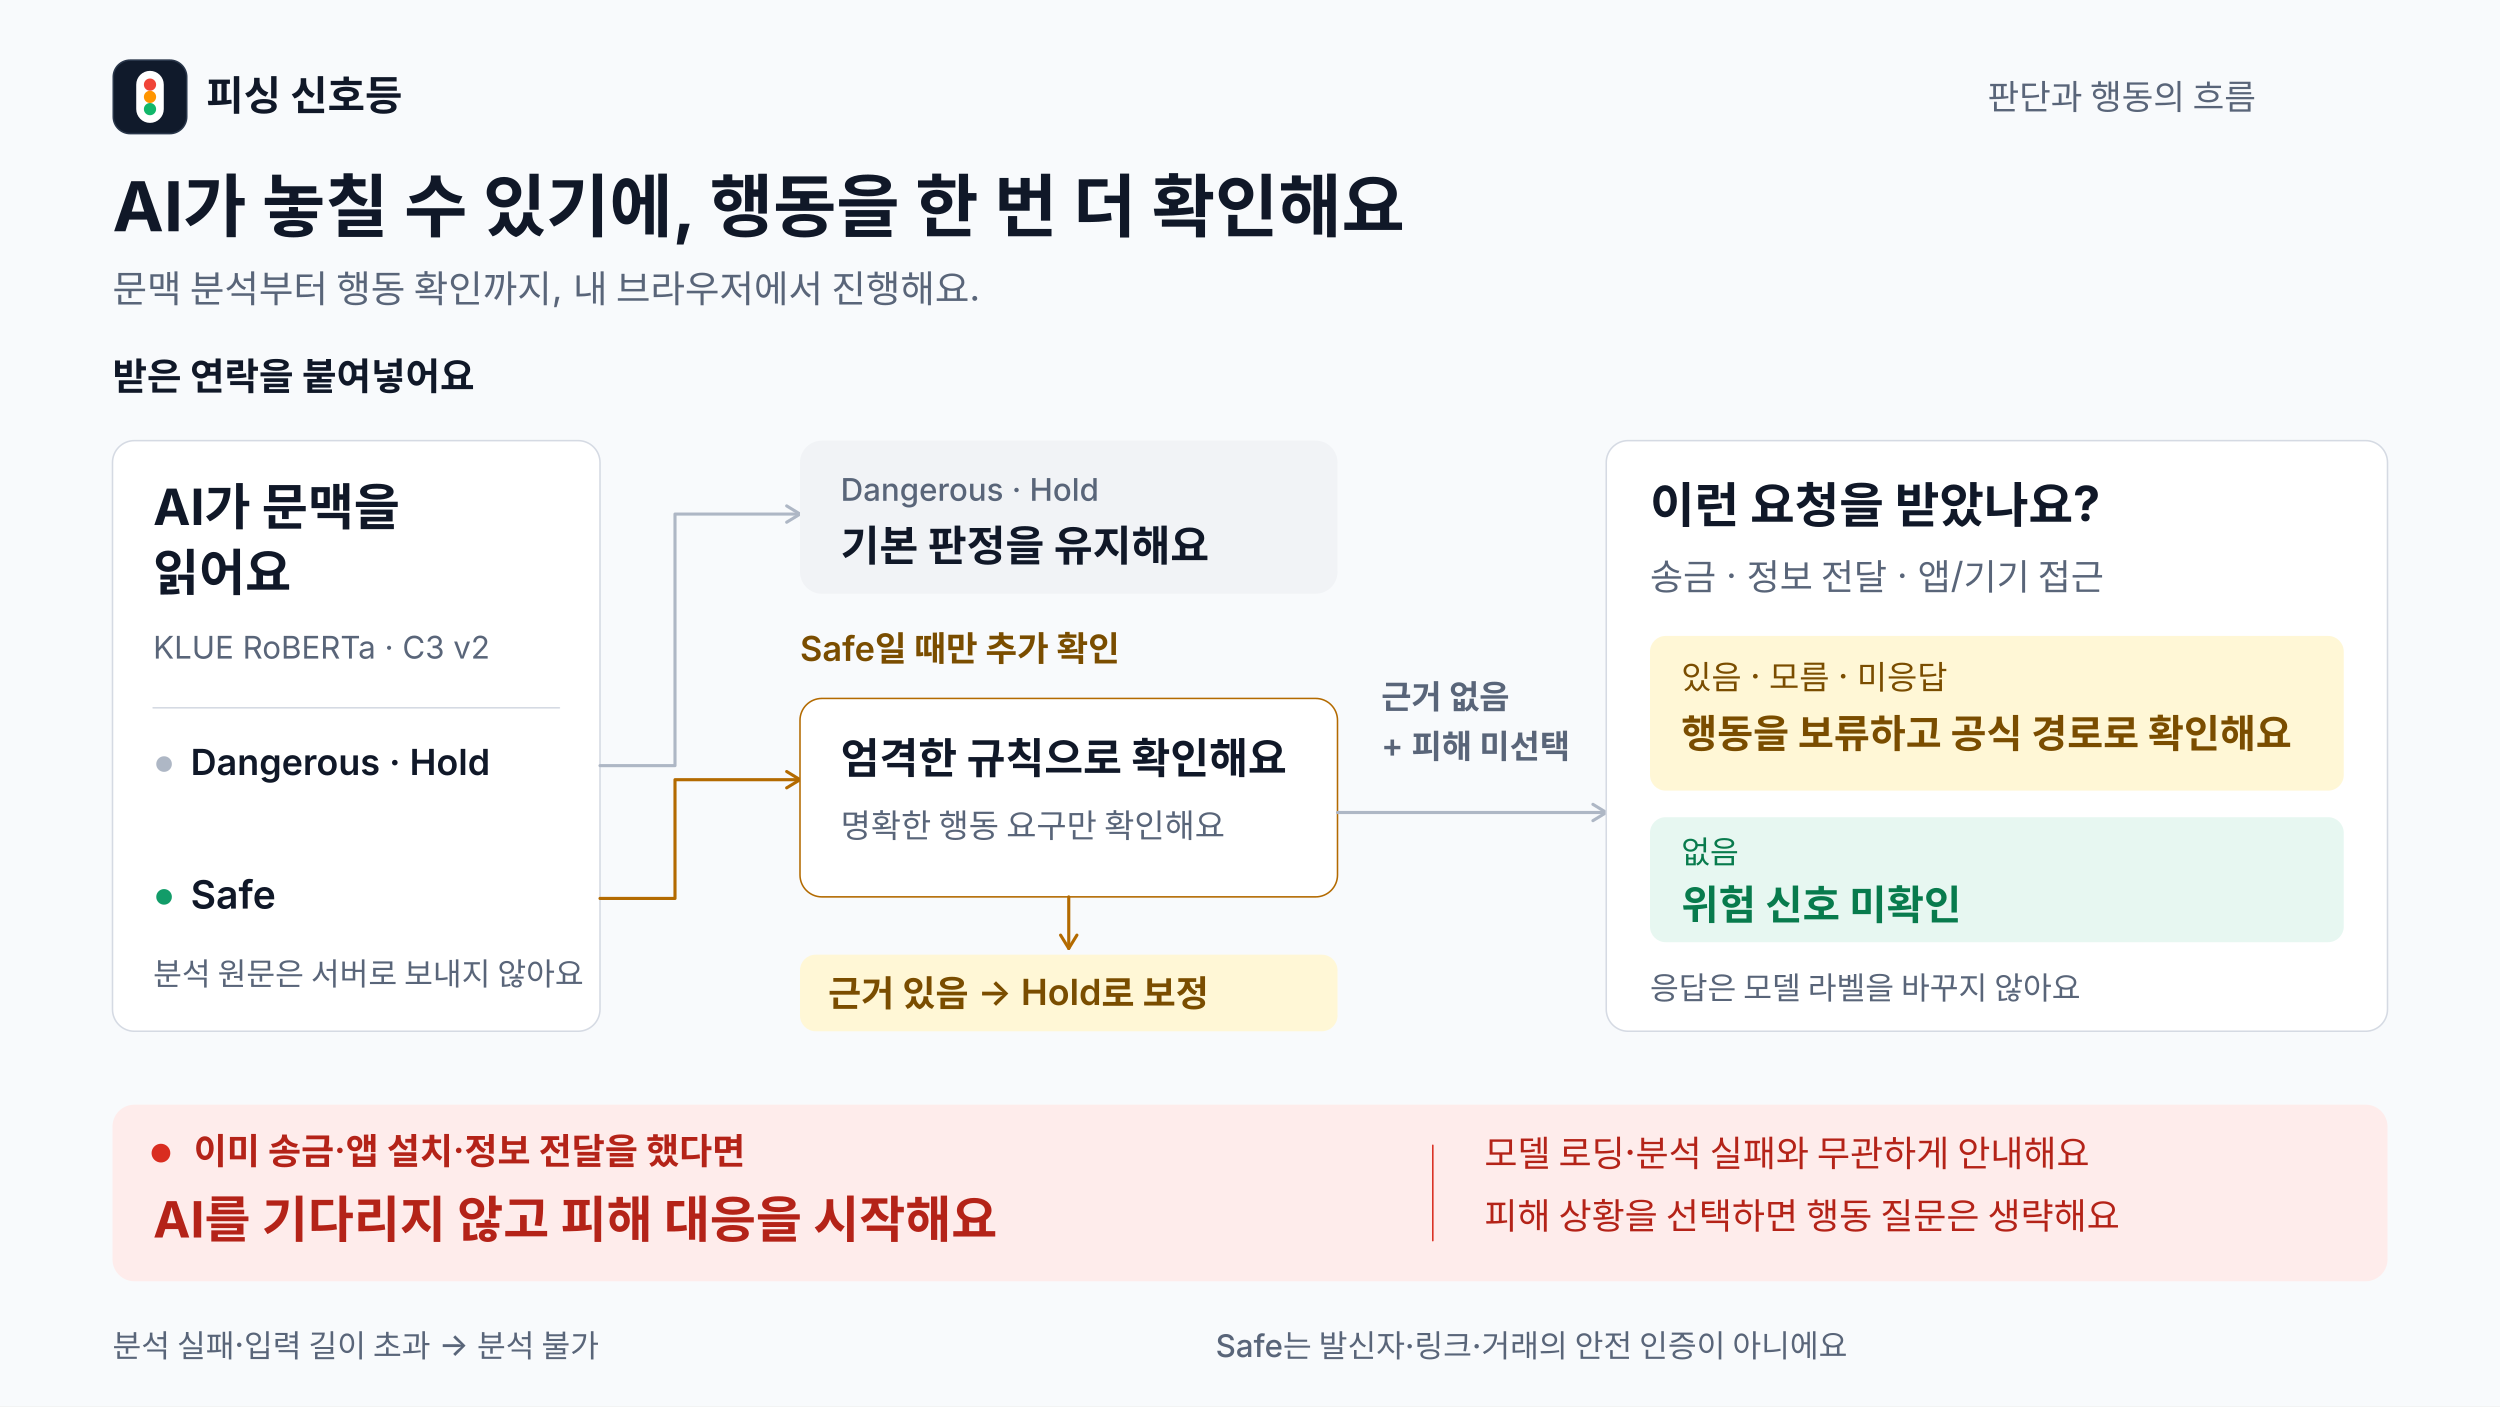
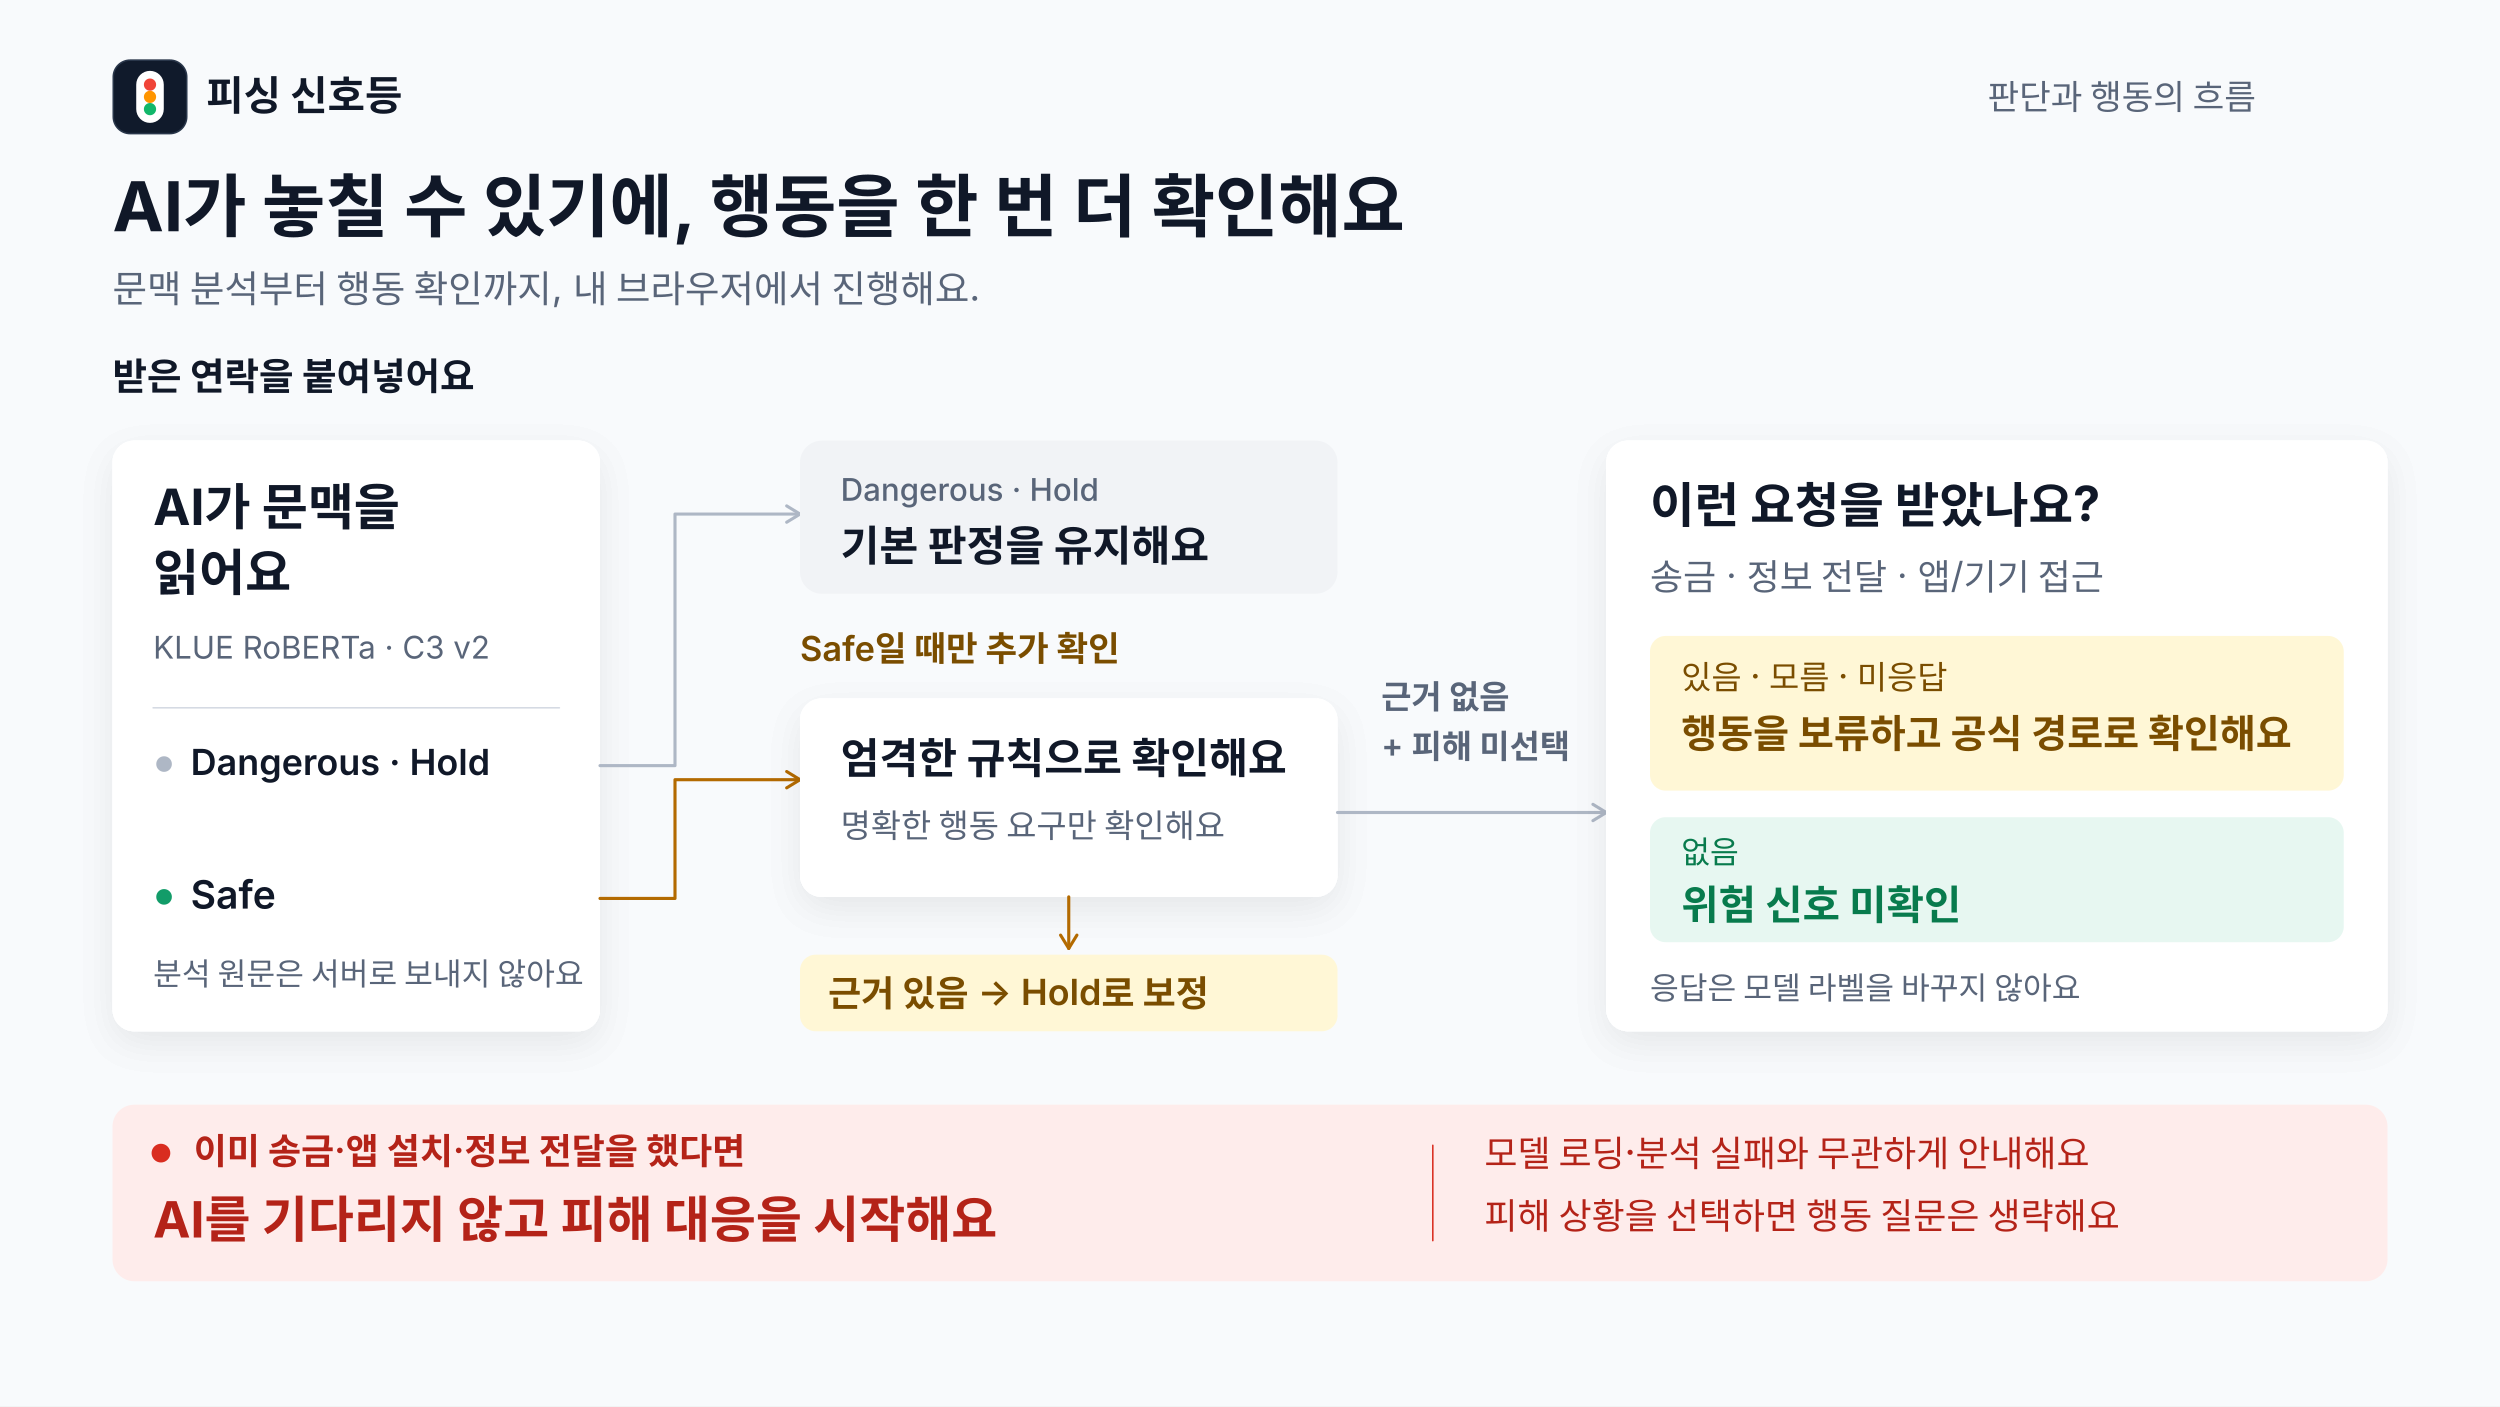
<svg xmlns="http://www.w3.org/2000/svg" width="1600" height="900" viewBox="0 0 1600 900" role="img" aria-labelledby="title desc">
+   <defs>
+     <filter id="helper-shadow" x="-20%" y="-20%" width="140%" height="160%" color-interpolation-filters="sRGB">
+       <feDropShadow in="SourceGraphic" dx="0" dy="1" stdDeviation="1" flood-color="rgb(16 24 40)" flood-opacity="0.04" result="shadow1" />
+       <feDropShadow in="SourceGraphic" dx="0" dy="8" stdDeviation="12" flood-color="rgb(16 24 40)" flood-opacity="0.04" result="shadow2" />
+       <feMerge>
+         <feMergeNode in="shadow2" />
+         <feMergeNode in="shadow1" />
+         <feMergeNode in="SourceGraphic" />
+       </feMerge>
+     </filter>
+   </defs>
  <rect width="1600" height="900" fill="#f8fafc" />
  <rect x="72.49" y="38.49" width="47.02" height="47.02" rx="10.776" fill="#101A2B" stroke="#29364A" stroke-width="1" />
  <rect x="87.184" y="45.347" width="17.633" height="33.306" rx="8.816" fill="white" stroke="none" stroke-width="1" />
  <circle cx="96.0" cy="54.163" r="3.918" fill="#F04438" />
  <circle cx="96.0" cy="62.0" r="3.918" fill="#FF9500" />
  <circle cx="96.0" cy="69.837" r="3.918" fill="#12B76A" />
  <text x="132" y="70.5" font-family="&quot;Noto Sans KR&quot;, -apple-system, BlinkMacSystemFont, &quot;Apple SD Gothic Neo&quot;, &quot;Segoe UI&quot;, sans-serif" font-size="26" font-weight="700" fill="#101828">피싱 신호등</text>
  <text x="1272" y="70.0" font-family="&quot;Noto Sans KR&quot;, -apple-system, BlinkMacSystemFont, &quot;Apple SD Gothic Neo&quot;, &quot;Segoe UI&quot;, sans-serif" font-size="22" font-weight="500" fill="#596579">판단과 행동의 흐름</text>
  <text x="72" y="148.0" font-family="&quot;Noto Sans KR&quot;, -apple-system, BlinkMacSystemFont, &quot;Apple SD Gothic Neo&quot;, &quot;Segoe UI&quot;, sans-serif" font-size="44" font-weight="700" fill="#101828">AI가 놓칠 수 있기에, 행동을 한 번 더 확인해요</text>
  <text x="72" y="193.5" font-family="&quot;Noto Sans KR&quot;, -apple-system, BlinkMacSystemFont, &quot;Apple SD Gothic Neo&quot;, &quot;Segoe UI&quot;, sans-serif" font-size="24" font-weight="400" fill="#596579">문맥 분석부터 행동 확인까지, 내 브라우저에서 진행해요.</text>
  <text x="72" y="249.5" font-family="&quot;Noto Sans KR&quot;, -apple-system, BlinkMacSystemFont, &quot;Apple SD Gothic Neo&quot;, &quot;Segoe UI&quot;, sans-serif" font-size="24" font-weight="600" fill="#101828">받은 연락을 붙여넣어요</text>
-   <rect x="72" y="282" width="312" height="378" rx="14.0" fill="#ffffff" stroke="#d5dae3" stroke-width="1" />
+   <rect x="72" y="282" width="312" height="378" rx="14.0" fill="#ffffff" stroke="none" stroke-width="1" filter="url(#helper-shadow)" />
  <text x="98" y="336.0" font-family="&quot;Noto Sans KR&quot;, -apple-system, BlinkMacSystemFont, &quot;Apple SD Gothic Neo&quot;, &quot;Segoe UI&quot;, sans-serif" font-size="32" font-weight="700" fill="#101828">AI가 문맥을</text>
  <text x="98" y="378.0" font-family="&quot;Noto Sans KR&quot;, -apple-system, BlinkMacSystemFont, &quot;Apple SD Gothic Neo&quot;, &quot;Segoe UI&quot;, sans-serif" font-size="32" font-weight="700" fill="#101828">읽어요</text>
  <text x="98" y="421.5" font-family="&quot;Noto Sans KR&quot;, -apple-system, BlinkMacSystemFont, &quot;Apple SD Gothic Neo&quot;, &quot;Segoe UI&quot;, sans-serif" font-size="20" font-weight="400" fill="#596579">KLUE RoBERTa · C3 v2</text>
  <polyline points="98,453 358,453" fill="none" stroke="#d5dae3" stroke-width="1" stroke-linecap="round" stroke-linejoin="round" />
  <circle cx="105" cy="489" r="5" fill="#aeb7c5" />
  <text x="122" y="496.0" font-family="&quot;Noto Sans KR&quot;, -apple-system, BlinkMacSystemFont, &quot;Apple SD Gothic Neo&quot;, &quot;Segoe UI&quot;, sans-serif" font-size="23" font-weight="600" fill="#101828">Dangerous · Hold</text>
  <circle cx="105" cy="574" r="5" fill="#129c69" />
  <text x="122" y="581.5" font-family="&quot;Noto Sans KR&quot;, -apple-system, BlinkMacSystemFont, &quot;Apple SD Gothic Neo&quot;, &quot;Segoe UI&quot;, sans-serif" font-size="25" font-weight="600" fill="#101828">Safe</text>
  <text x="98" y="630.5" font-family="&quot;Noto Sans KR&quot;, -apple-system, BlinkMacSystemFont, &quot;Apple SD Gothic Neo&quot;, &quot;Segoe UI&quot;, sans-serif" font-size="20" font-weight="400" fill="#596579">분석 원문은 서버로 보내지 않아요</text>
  <polyline points="384,490 432,490 432,329 512,329" fill="none" stroke="#aeb7c5" stroke-width="2" stroke-linecap="round" stroke-linejoin="round" />
  <polyline points="503.475,334.227 512,329 503.475,323.773" fill="none" stroke="#aeb7c5" stroke-width="2" stroke-linecap="round" stroke-linejoin="round" />
  <rect x="512" y="282" width="344" height="98" rx="14" fill="#f1f3f6" stroke="none" stroke-width="1" />
  <text x="538" y="320.5" font-family="&quot;Noto Sans KR&quot;, -apple-system, BlinkMacSystemFont, &quot;Apple SD Gothic Neo&quot;, &quot;Segoe UI&quot;, sans-serif" font-size="20" font-weight="500" fill="#596579">Dangerous · Hold</text>
  <text x="538" y="359.0" font-family="&quot;Noto Sans KR&quot;, -apple-system, BlinkMacSystemFont, &quot;Apple SD Gothic Neo&quot;, &quot;Segoe UI&quot;, sans-serif" font-size="27" font-weight="600" fill="#101828">기본 판정을 유지해요</text>
  <polyline points="384,575 432,575 432,499 512,499" fill="none" stroke="#b36a00" stroke-width="2" stroke-linecap="round" stroke-linejoin="round" />
  <polyline points="503.475,504.227 512,499 503.475,493.773" fill="none" stroke="#b36a00" stroke-width="2" stroke-linecap="round" stroke-linejoin="round" />
  <text x="512" y="423.0" font-family="&quot;Noto Sans KR&quot;, -apple-system, BlinkMacSystemFont, &quot;Apple SD Gothic Neo&quot;, &quot;Segoe UI&quot;, sans-serif" font-size="22" font-weight="600" fill="#7a4d00">Safe일 때만 추가 확인</text>
-   <rect x="512" y="447" width="344" height="127" rx="14.0" fill="#ffffff" stroke="#b36a00" stroke-width="1" />
+   <rect x="512" y="447" width="344" height="127" rx="14.0" fill="#ffffff" stroke="none" stroke-width="1" filter="url(#helper-shadow)" />
  <text x="538" y="495.0" font-family="&quot;Noto Sans KR&quot;, -apple-system, BlinkMacSystemFont, &quot;Apple SD Gothic Neo&quot;, &quot;Segoe UI&quot;, sans-serif" font-size="27" font-weight="700" fill="#101828">엄격한 규칙으로 확인해요</text>
  <text x="538" y="536.0" font-family="&quot;Noto Sans KR&quot;, -apple-system, BlinkMacSystemFont, &quot;Apple SD Gothic Neo&quot;, &quot;Segoe UI&quot;, sans-serif" font-size="21" font-weight="400" fill="#596579">명확한 행동 요구만 확인해요</text>
  <polyline points="684,574 684,607" fill="none" stroke="#b36a00" stroke-width="2" stroke-linecap="round" stroke-linejoin="round" />
  <polyline points="678.773,598.475 684,607 689.227,598.475" fill="none" stroke="#b36a00" stroke-width="2" stroke-linecap="round" stroke-linejoin="round" />
  <rect x="512" y="611" width="344" height="49" rx="10" fill="#fff7d6" stroke="none" stroke-width="1" />
  <text x="530" y="644.0" font-family="&quot;Noto Sans KR&quot;, -apple-system, BlinkMacSystemFont, &quot;Apple SD Gothic Neo&quot;, &quot;Segoe UI&quot;, sans-serif" font-size="23" font-weight="600" fill="#7a4d00">근거 있음 → Hold로 보정</text>
  <text x="884" y="453.5" font-family="&quot;Noto Sans KR&quot;, -apple-system, BlinkMacSystemFont, &quot;Apple SD Gothic Neo&quot;, &quot;Segoe UI&quot;, sans-serif" font-size="21" font-weight="600" fill="#596579">근거 없음</text>
  <text x="884" y="484.5" font-family="&quot;Noto Sans KR&quot;, -apple-system, BlinkMacSystemFont, &quot;Apple SD Gothic Neo&quot;, &quot;Segoe UI&quot;, sans-serif" font-size="21" font-weight="600" fill="#596579">+ 피해 미선택</text>
  <polyline points="856,520 1028,520" fill="none" stroke="#aeb7c5" stroke-width="2" stroke-linecap="round" stroke-linejoin="round" />
  <polyline points="1019.475,525.227 1028,520 1019.475,514.773" fill="none" stroke="#aeb7c5" stroke-width="2" stroke-linecap="round" stroke-linejoin="round" />
-   <rect x="1028" y="282" width="500" height="378" rx="14.0" fill="#ffffff" stroke="#d5dae3" stroke-width="1" />
+   <rect x="1028" y="282" width="500" height="378" rx="14.0" fill="#ffffff" stroke="none" stroke-width="1" filter="url(#helper-shadow)" />
  <text x="1056" y="334.5" font-family="&quot;Noto Sans KR&quot;, -apple-system, BlinkMacSystemFont, &quot;Apple SD Gothic Neo&quot;, &quot;Segoe UI&quot;, sans-serif" font-size="31" font-weight="700" fill="#101828">이런 요청을 받았나요?</text>
  <text x="1056" y="377.5" font-family="&quot;Noto Sans KR&quot;, -apple-system, BlinkMacSystemFont, &quot;Apple SD Gothic Neo&quot;, &quot;Segoe UI&quot;, sans-serif" font-size="23" font-weight="400" fill="#596579">송금 · 정보 전달 · 앱/기기 접근</text>
  <rect x="1056" y="407" width="444" height="99" rx="10" fill="#fff7d6" stroke="none" stroke-width="1" />
  <text x="1076" y="441.0" font-family="&quot;Noto Sans KR&quot;, -apple-system, BlinkMacSystemFont, &quot;Apple SD Gothic Neo&quot;, &quot;Segoe UI&quot;, sans-serif" font-size="21" font-weight="500" fill="#7a4d00">있음 · 모름 · 미응답</text>
  <text x="1076" y="478.5" font-family="&quot;Noto Sans KR&quot;, -apple-system, BlinkMacSystemFont, &quot;Apple SD Gothic Neo&quot;, &quot;Segoe UI&quot;, sans-serif" font-size="25" font-weight="600" fill="#7a4d00">행동을 보류하고 공식 경로로 확인해요</text>
  <rect x="1056" y="523" width="444" height="80" rx="10" fill="#e7f7f1" stroke="none" stroke-width="1" />
  <text x="1076" y="552.5" font-family="&quot;Noto Sans KR&quot;, -apple-system, BlinkMacSystemFont, &quot;Apple SD Gothic Neo&quot;, &quot;Segoe UI&quot;, sans-serif" font-size="20" font-weight="500" fill="#087b4d">없음</text>
  <text x="1076" y="588.5" font-family="&quot;Noto Sans KR&quot;, -apple-system, BlinkMacSystemFont, &quot;Apple SD Gothic Neo&quot;, &quot;Segoe UI&quot;, sans-serif" font-size="26" font-weight="600" fill="#087b4d">위험 신호 미확인</text>
  <text x="1056" y="639.5" font-family="&quot;Noto Sans KR&quot;, -apple-system, BlinkMacSystemFont, &quot;Apple SD Gothic Neo&quot;, &quot;Segoe UI&quot;, sans-serif" font-size="20" font-weight="400" fill="#596579">응답은 모델 라벨을 바꾸지 않아요</text>
  <rect x="72" y="707" width="1456" height="113" rx="14" fill="#feeceb" stroke="none" stroke-width="1" />
  <circle cx="103" cy="738" r="6" fill="#d92d20" />
  <text x="124" y="745.0" font-family="&quot;Noto Sans KR&quot;, -apple-system, BlinkMacSystemFont, &quot;Apple SD Gothic Neo&quot;, &quot;Segoe UI&quot;, sans-serif" font-size="23" font-weight="600" fill="#b42318">이미 송금·앱 설치·정보 전달을 했다면</text>
  <text x="98" y="792.0" font-family="&quot;Noto Sans KR&quot;, -apple-system, BlinkMacSystemFont, &quot;Apple SD Gothic Neo&quot;, &quot;Segoe UI&quot;, sans-serif" font-size="32" font-weight="700" fill="#b42318">AI를 기다리지 않고 피해 대응을 시작해요</text>
  <polyline points="917,733 917,794" fill="none" stroke="#d92d20" stroke-width="1" stroke-linecap="round" stroke-linejoin="round" />
  <text x="950" y="746.5" font-family="&quot;Noto Sans KR&quot;, -apple-system, BlinkMacSystemFont, &quot;Apple SD Gothic Neo&quot;, &quot;Segoe UI&quot;, sans-serif" font-size="23" font-weight="500" fill="#b42318">모델 로딩·분석 실패와 무관하게 안내해요</text>
  <text x="950" y="786.5" font-family="&quot;Noto Sans KR&quot;, -apple-system, BlinkMacSystemFont, &quot;Apple SD Gothic Neo&quot;, &quot;Segoe UI&quot;, sans-serif" font-size="23" font-weight="500" fill="#b42318">피해 상황을 선택하면 행동 질문은 생략해요</text>
-   <text x="72" y="868.5" font-family="&quot;Noto Sans KR&quot;, -apple-system, BlinkMacSystemFont, &quot;Apple SD Gothic Neo&quot;, &quot;Segoe UI&quot;, sans-serif" font-size="20" font-weight="500" fill="#596579">분석 실패·입력 길이 초과 → 분석 불가</text>
-   <text x="778" y="868.5" font-family="&quot;Noto Sans KR&quot;, -apple-system, BlinkMacSystemFont, &quot;Apple SD Gothic Neo&quot;, &quot;Segoe UI&quot;, sans-serif" font-size="20" font-weight="500" fill="#596579">Safe는 발신자·링크·거래의 안전 인증이 아니에요</text>
</svg>
